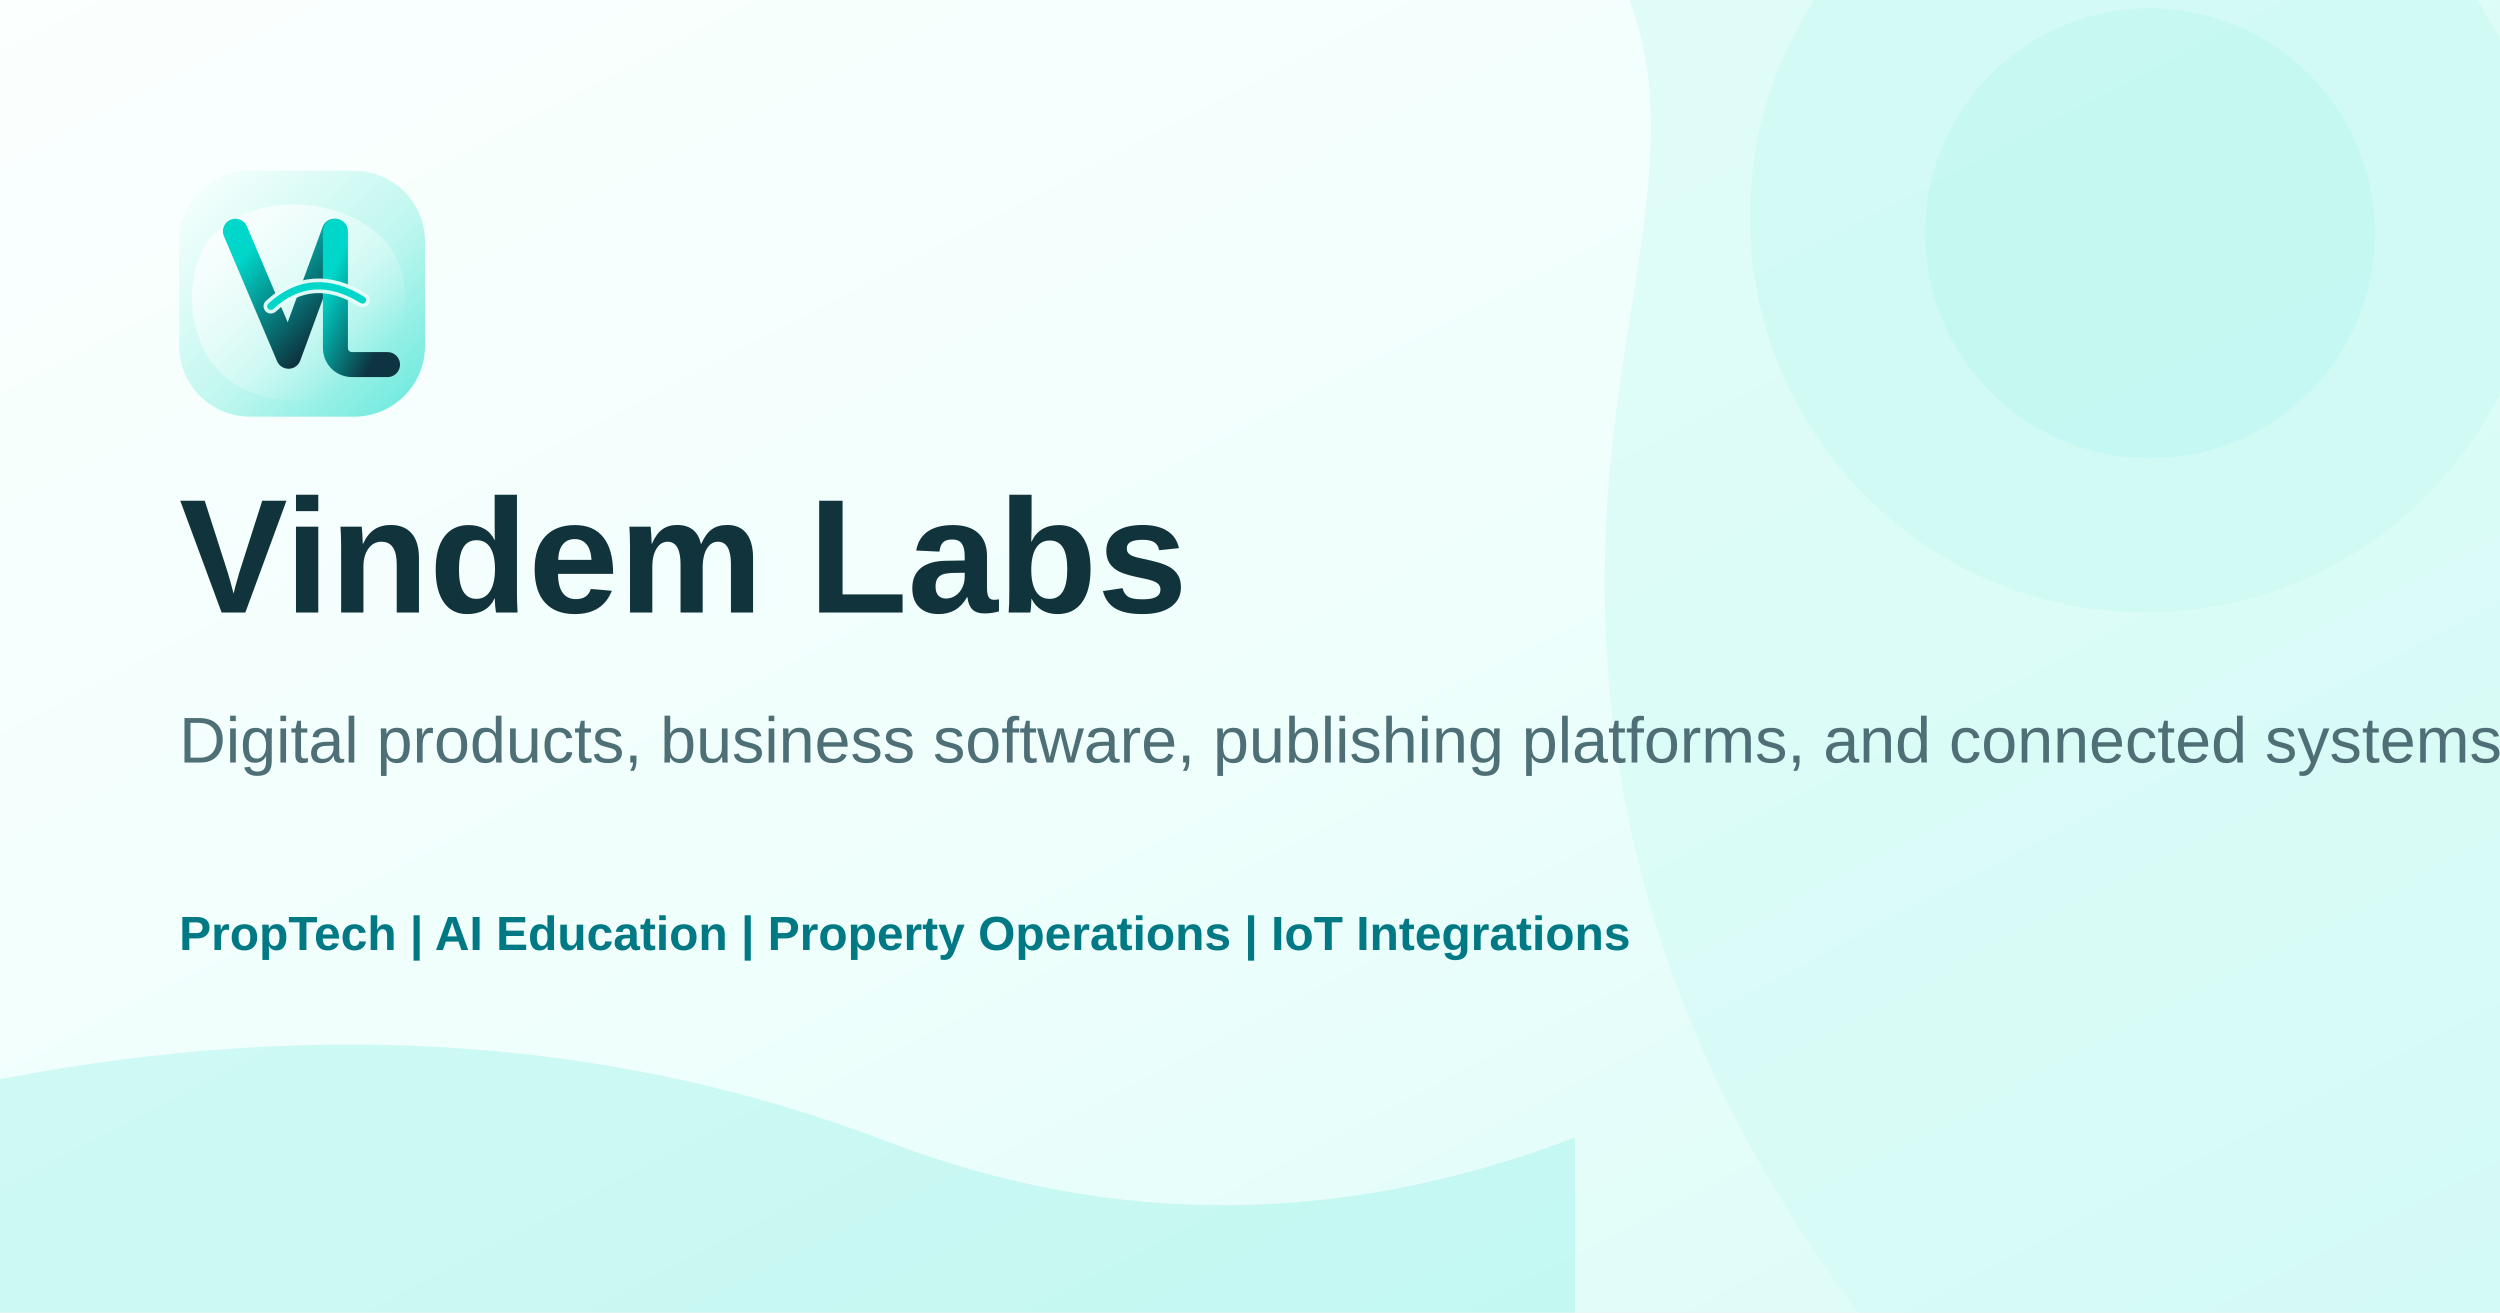
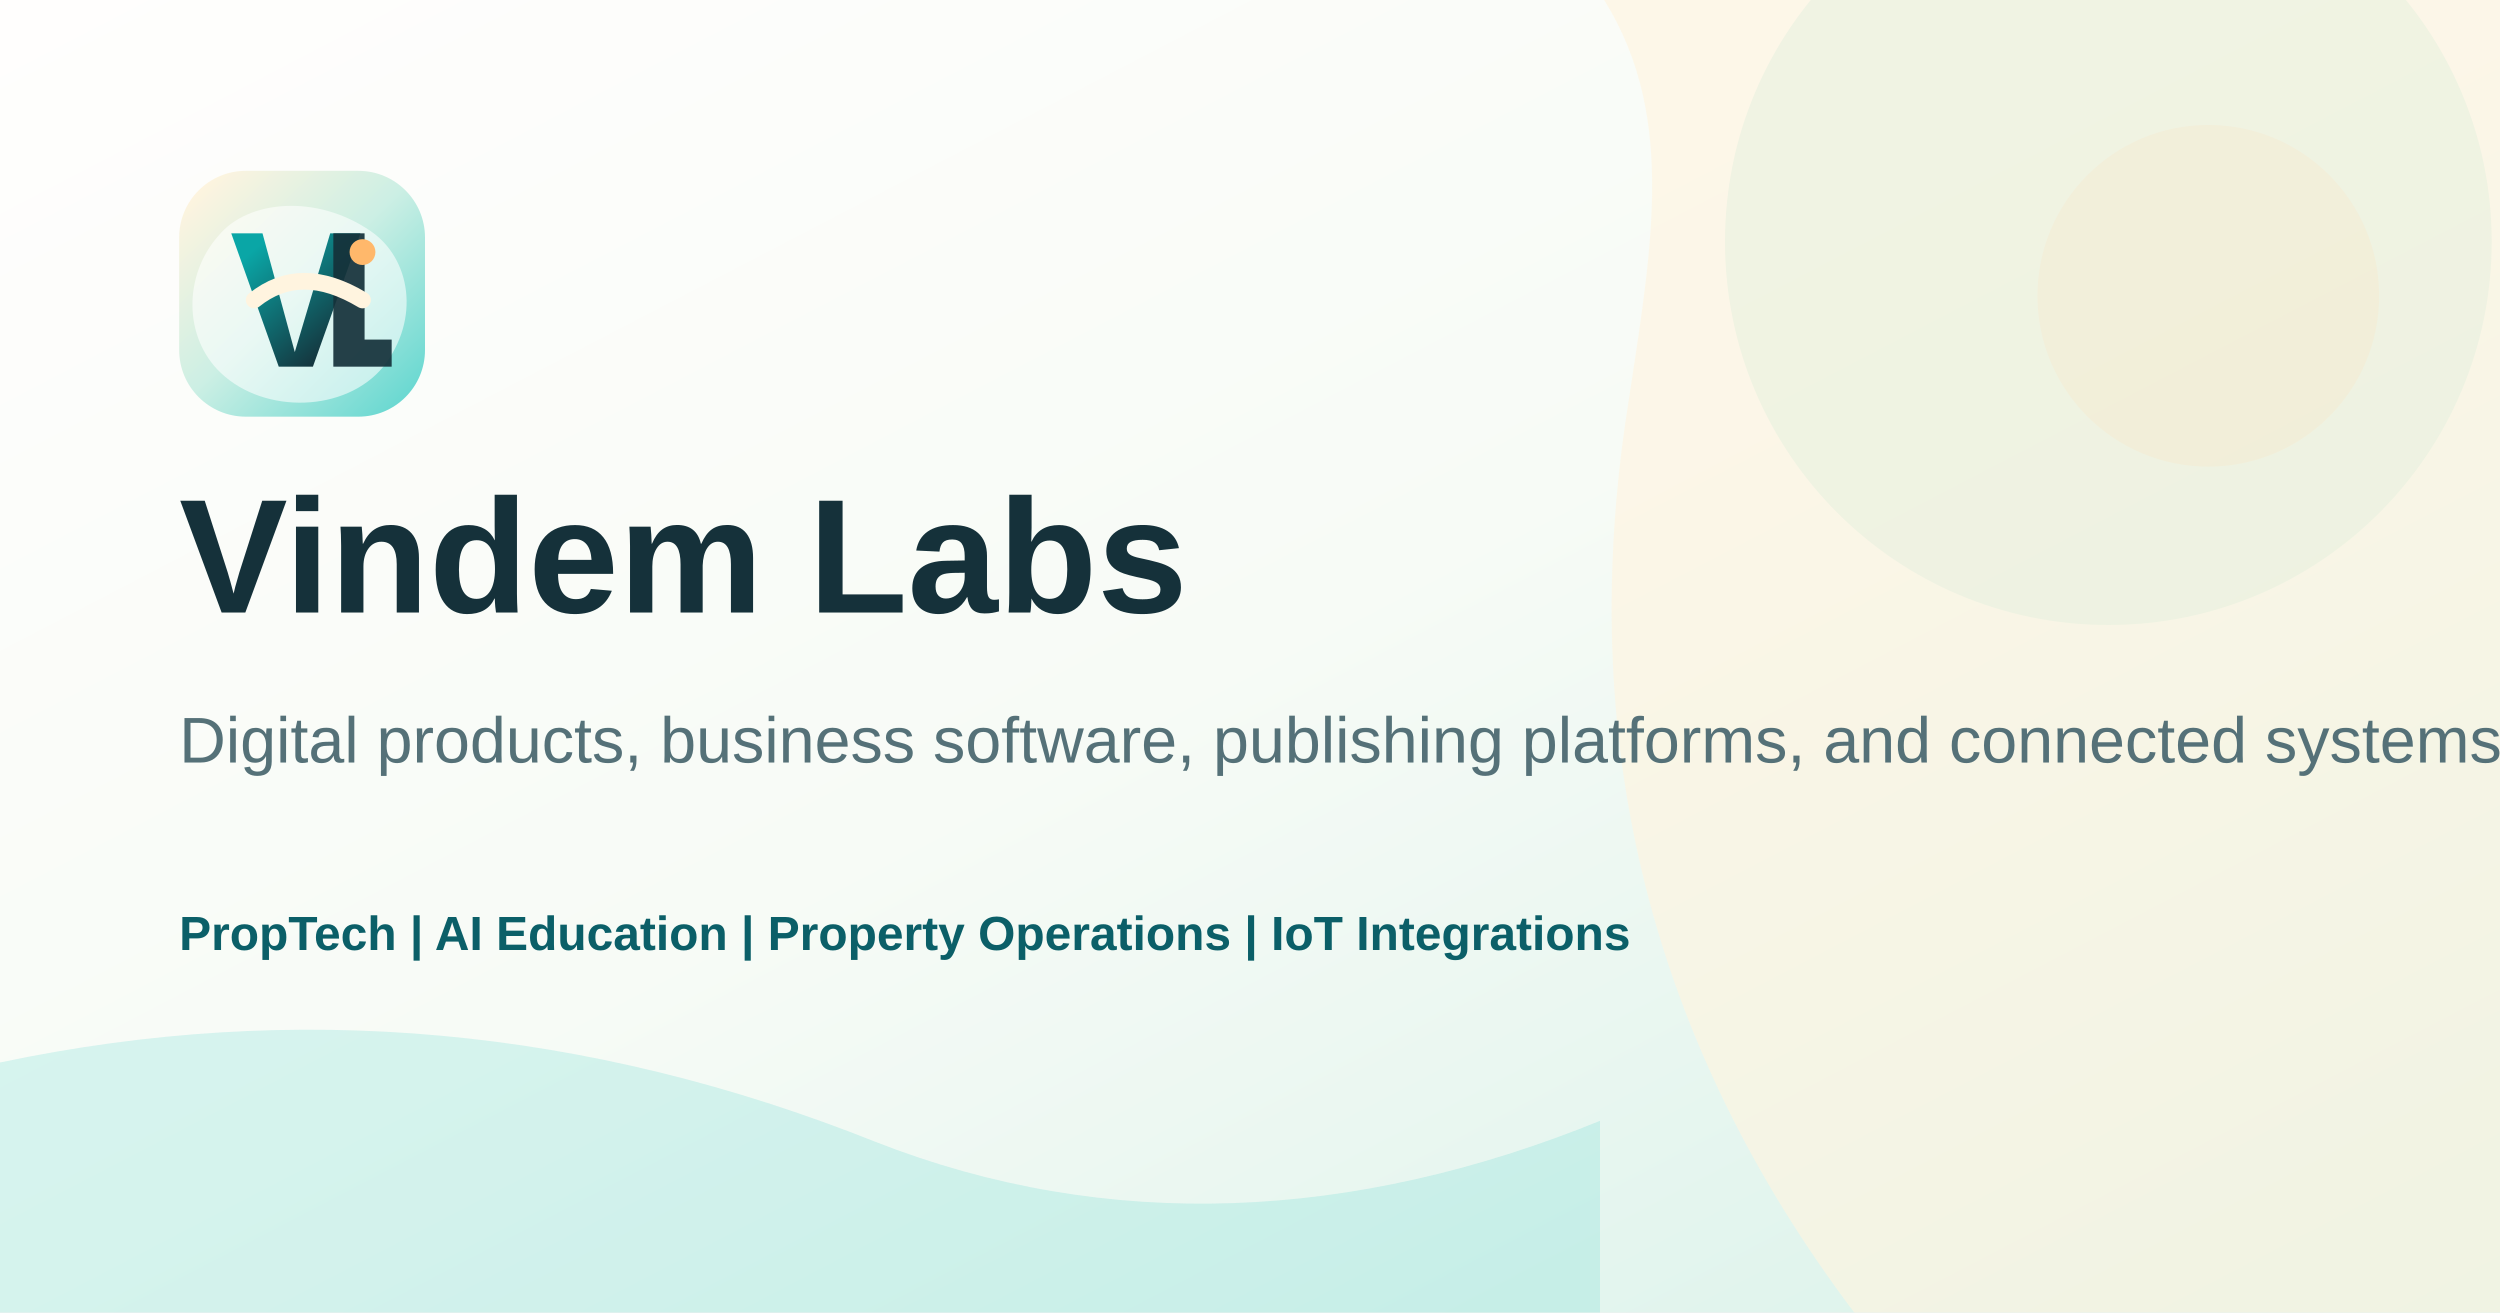
<svg xmlns="http://www.w3.org/2000/svg" viewBox="0 0 1200 630">
  <defs>
    <linearGradient id="bg" x1="0%" y1="0%" x2="100%" y2="100%">
-       <stop offset="0%" stop-color="#fbfffe" />
-       <stop offset="52%" stop-color="#effffc" />
-       <stop offset="100%" stop-color="#d9fbf7" />
+       <stop offset="0%" stop-color="#fffefd" />
+       <stop offset="50%" stop-color="#f7fbf6" />
+       <stop offset="100%" stop-color="#d7f1e9" />
    </linearGradient>
-     <linearGradient id="tile" x1="8%" y1="6%" x2="92%" y2="94%">
-       <stop offset="0%" stop-color="#f4fffd" />
-       <stop offset="58%" stop-color="#bff7ef" />
-       <stop offset="100%" stop-color="#74eadf" />
+     <linearGradient id="tile" x1="7%" y1="6%" x2="93%" y2="94%">
+       <stop offset="0%" stop-color="#fff4df" />
+       <stop offset="48%" stop-color="#ccefe4" />
+       <stop offset="100%" stop-color="#68d8d1" />
    </linearGradient>
-     <linearGradient id="ink" x1="18%" y1="12%" x2="82%" y2="88%">
-       <stop offset="0%" stop-color="#00d6c9" />
-       <stop offset="100%" stop-color="#0d3440" />
-     </linearGradient>
-     <linearGradient id="glow" x1="20%" y1="18%" x2="80%" y2="82%">
-       <stop offset="0%" stop-color="#ffffff" stop-opacity="0.95" />
-       <stop offset="100%" stop-color="#ffffff" stop-opacity="0" />
+     <linearGradient id="mark" x1="18%" y1="12%" x2="82%" y2="88%">
+       <stop offset="0%" stop-color="#0aa6a6" />
+       <stop offset="100%" stop-color="#15313a" />
    </linearGradient>
  </defs>
  <rect width="1200" height="630" fill="url(#bg)" />
-   <circle cx="1030" cy="104" r="190" fill="#bff7ef" opacity="0.55" />
-   <circle cx="1032" cy="112" r="108" fill="#00d6c9" opacity="0.14" />
-   <path d="M0 518C156 488 298 499 426 548C536 590 646 588 756 546V630H0Z" fill="#74eadf" opacity="0.28" />
-   <path d="M782 0H1200V630H892C794 500 756 358 775 204C784 127 805 58 782 0Z" fill="#d0faf5" opacity="0.58" />
-   <rect x="86" y="82" width="118" height="118" rx="34" fill="url(#tile)" />
-   <path d="M103 112C122 94 158 93 181 112C197 125 200 153 184 174C168 195 128 199 107 180C89 164 87 128 103 112Z" fill="url(#glow)" opacity="0.72" />
-   <path d="M113 111L138.5 171L160.5 111" fill="none" stroke="url(#ink)" stroke-width="12" stroke-linecap="round" stroke-linejoin="round" />
-   <path d="M161 111V167C161 171.5 164.5 175 169 175H186" fill="none" stroke="url(#ink)" stroke-width="12" stroke-linecap="round" stroke-linejoin="round" />
-   <path d="M130 147C143 135 158 134 174 144" fill="none" stroke="#e8fffb" stroke-width="7" stroke-linecap="round" opacity="0.95" />
-   <path d="M130 147C143 135 158 134 174 144" fill="none" stroke="#00d6c9" stroke-width="3.5" stroke-linecap="round" />
-   <text x="86" y="294" fill="#11333b" font-family="Sora, Arial, sans-serif" font-size="78" font-weight="700">Vindem Labs</text>
-   <text x="86" y="366" fill="#4f6f76" font-family="Sora, Arial, sans-serif" font-size="31">Digital products, business software, publishing platforms, and connected systems.</text>
-   <text x="86" y="456" fill="#007985" font-family="Sora, Arial, sans-serif" font-size="23" font-weight="700">PropTech | AI Education | Property Operations | IoT Integrations</text>
+   <circle cx="1012" cy="116" r="184" fill="#bfeade" opacity="0.58" />
+   <circle cx="1060" cy="142" r="82" fill="#ffb86b" opacity="0.18" />
+   <path d="M0 510C142 480 282 493 420 548C532 592 650 586 768 538V630H0Z" fill="#68d8d1" opacity="0.24" />
+   <path d="M770 0H1200V630H890C792 500 758 358 780 204C792 123 806 58 770 0Z" fill="#fff4df" opacity="0.62" />
+   <rect x="86" y="82" width="118" height="118" rx="32" fill="url(#tile)" />
+   <path d="M105 113C119 96 152 93 178 111C197 124 202 153 184 176C166 198 127 199 106 179C88 162 88 132 105 113Z" fill="#ffffff" opacity="0.58" />
+   <path d="M111 112H126L141.5 169L158.5 112H173L150.2 176H133.8L111 112Z" fill="url(#mark)" />
+   <path d="M160 112H175V163H188V176H160V112Z" fill="#15313a" opacity="0.92" />
+   <path d="M122 144C137 132 154 132 174 144" fill="none" stroke="#fff4df" stroke-width="8" stroke-linecap="round" />
+   <circle cx="174" cy="121" r="6.2" fill="#ffb86b" />
+   <text x="86" y="294" fill="#15313a" font-family="Sora, Arial, sans-serif" font-size="78" font-weight="700">Vindem Labs</text>
+   <text x="86" y="366" fill="#557178" font-family="Sora, Arial, sans-serif" font-size="31">Digital products, business software, publishing platforms, and connected systems.</text>
+   <text x="86" y="456" fill="#0b5f68" font-family="Sora, Arial, sans-serif" font-size="23" font-weight="700">PropTech | AI Education | Property Operations | IoT Integrations</text>
</svg>
